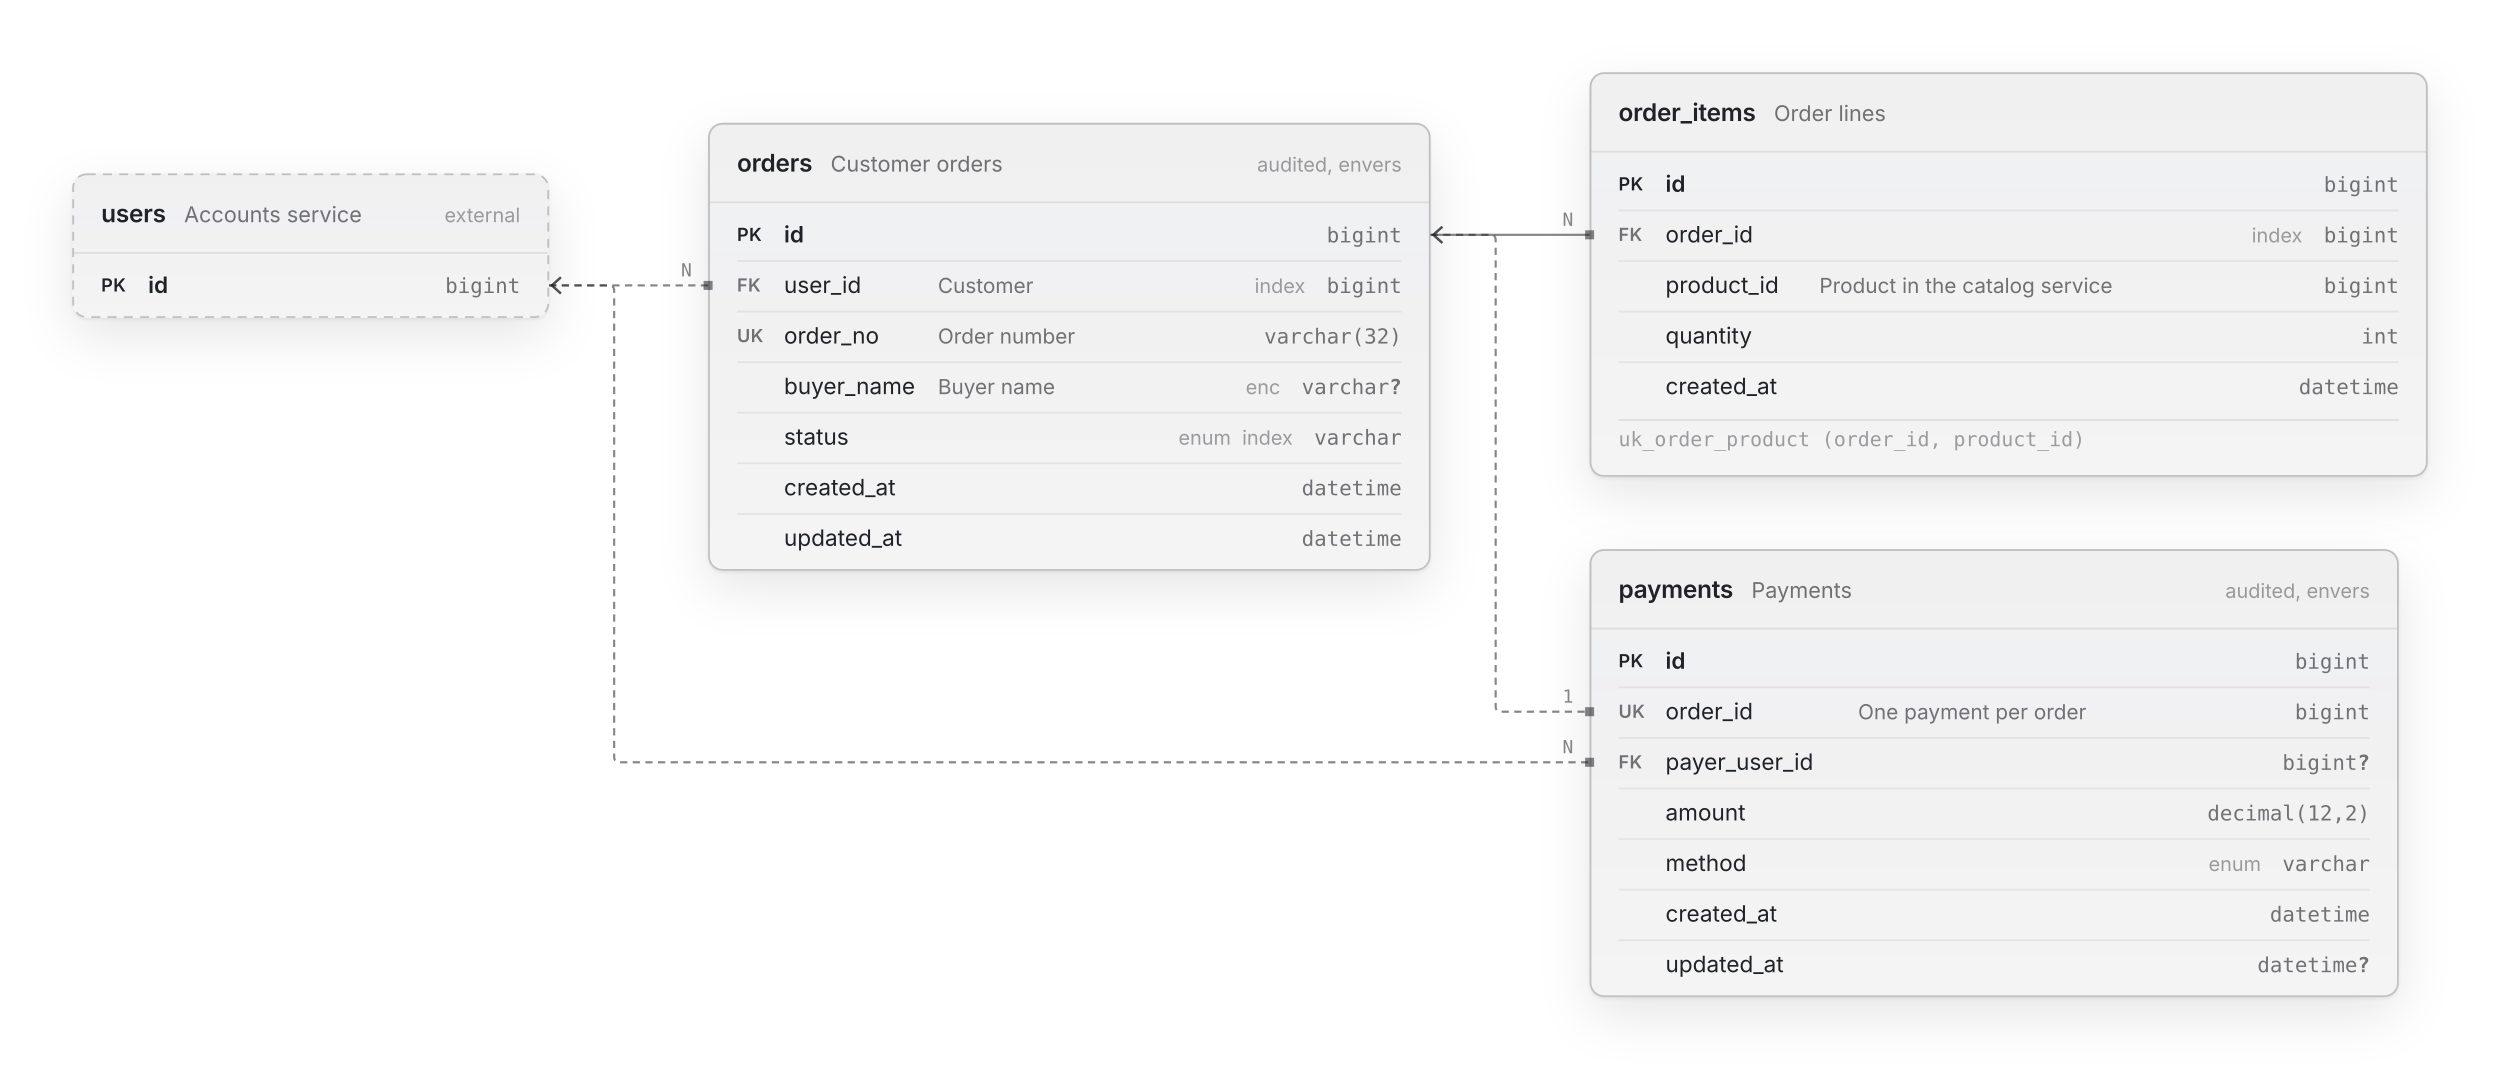
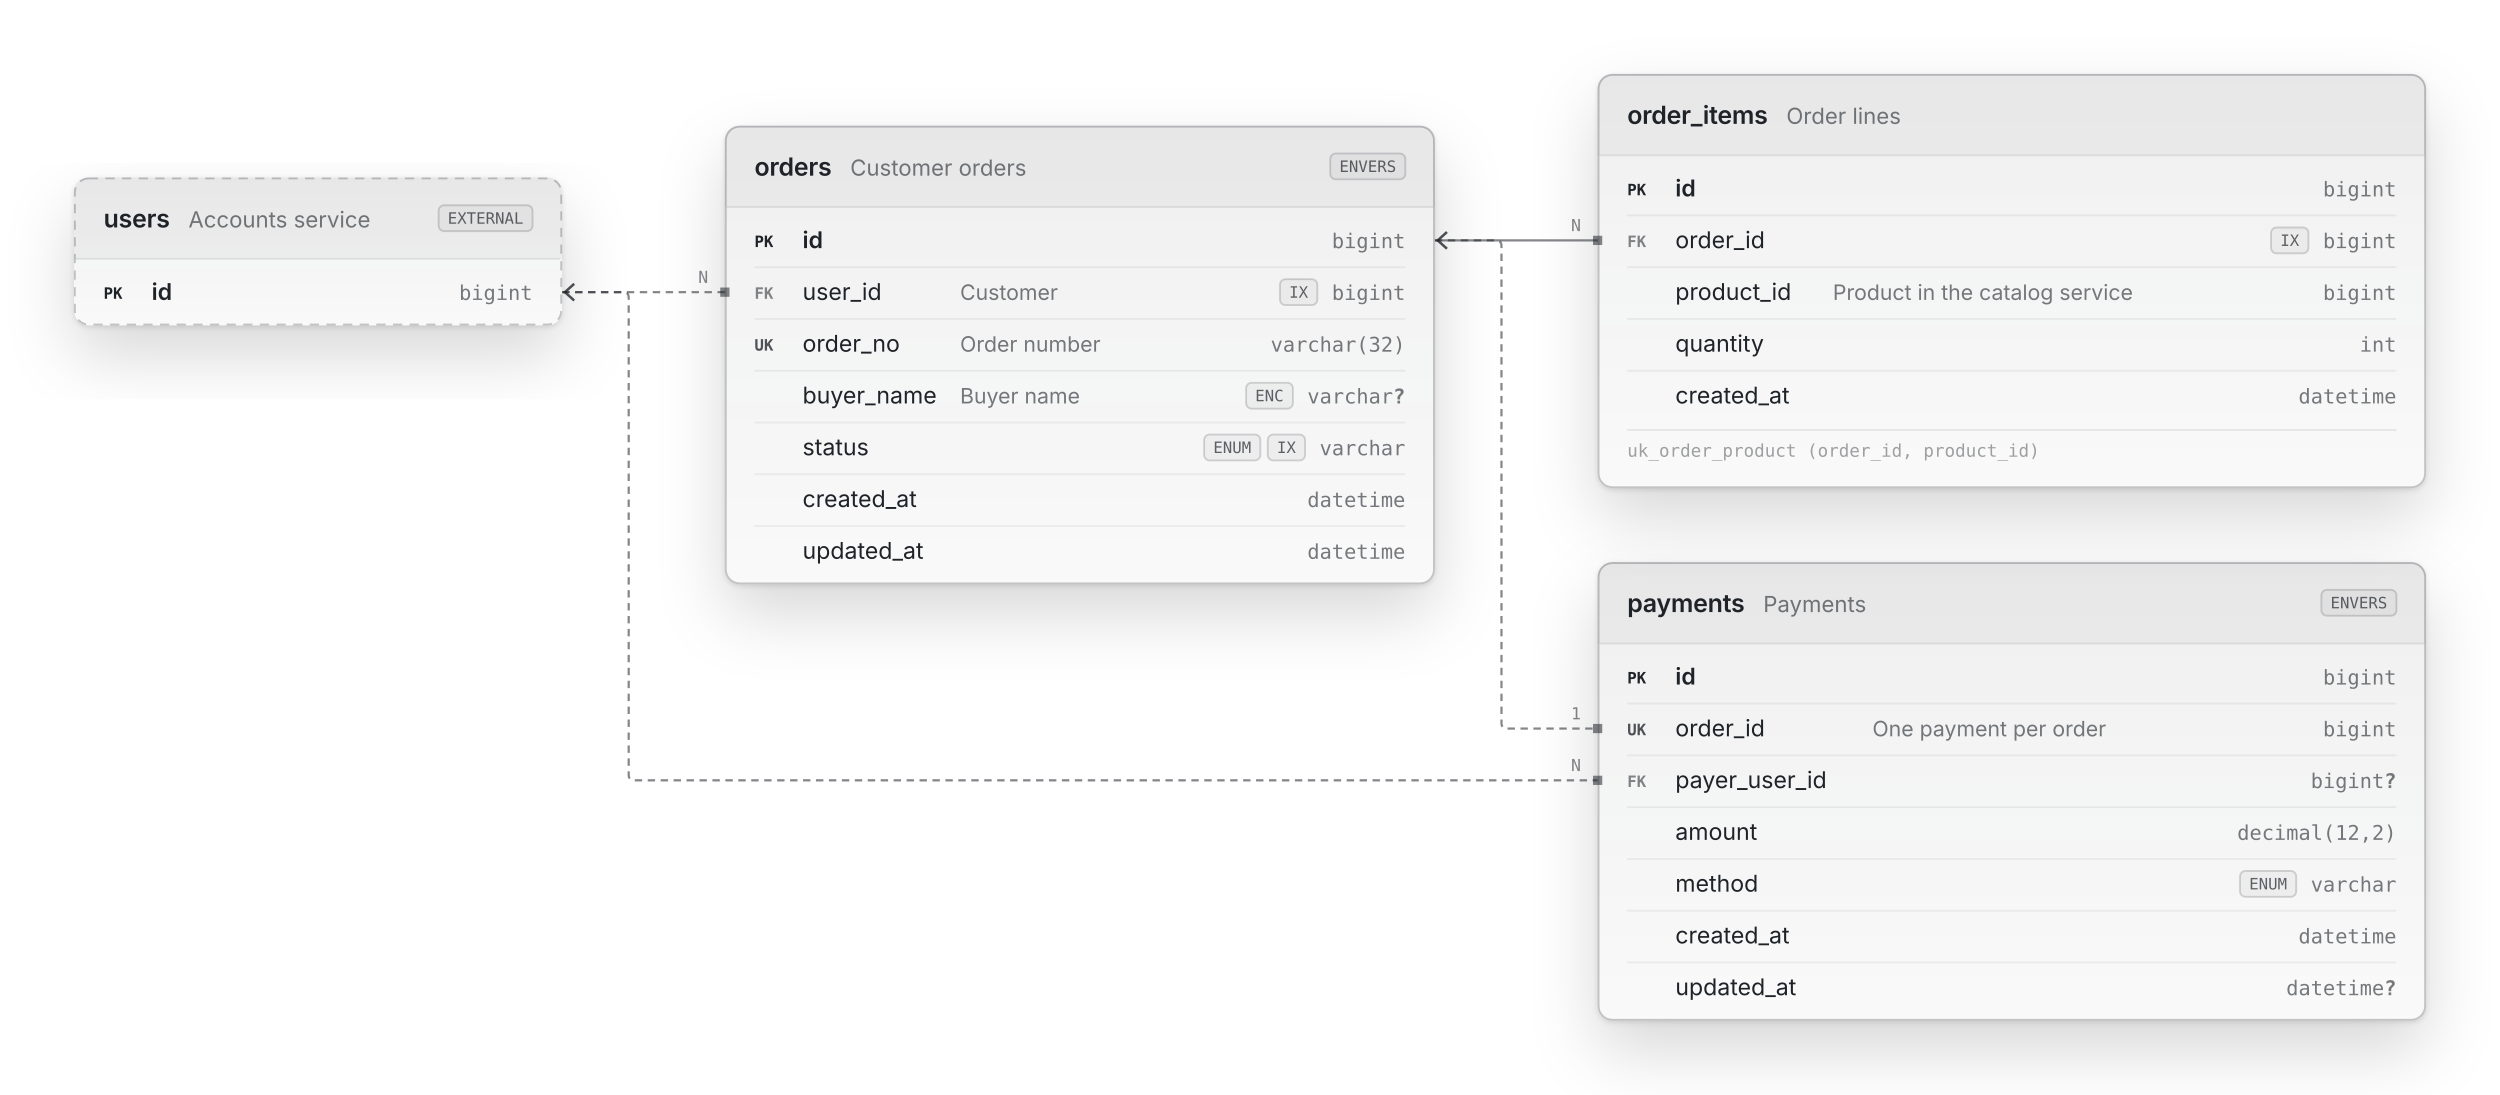
- <svg xmlns="http://www.w3.org/2000/svg" viewBox="0 0 1384 592" width="1384" height="592" class="rz rz-plain" role="img" aria-label="ERD: users, orders, order_items, payments" font-family="system-ui, -apple-system, 'SF Pro Text', 'Segoe UI', 'Apple SD Gothic Neo', 'Noto Sans KR', sans-serif" font-size="12">
+ <svg xmlns="http://www.w3.org/2000/svg" viewBox="0 0 1352 592" width="1352" height="592" class="rz rz-graphite" role="img" aria-label="ERD: users, orders, order_items, payments" font-family="-apple-system, BlinkMacSystemFont, 'SF Pro Text', 'Geist', 'Segoe UI', 'Apple SD Gothic Neo', 'Noto Sans KR', system-ui, sans-serif" font-size="12">
  <style>.rz{color:#1f2328}@media (prefers-color-scheme:dark){.rz{color:#e6edf3}}</style>
  <defs>
    <linearGradient id="rz-wash" x1="0" y1="0" x2="0" y2="1">
-       <stop offset="0" stop-color="currentColor" stop-opacity="0.02" />
-       <stop offset="1" stop-color="currentColor" stop-opacity="0" />
+       <stop offset="0" stop-color="currentColor" stop-opacity="0.07" />
+       <stop offset="1" stop-color="currentColor" stop-opacity="0.025" />
    </linearGradient>
    <filter id="rz-shadow" x="-30%" y="-30%" width="160%" height="180%">
-       <feGaussianBlur in="SourceAlpha" stdDeviation="14" />
-       <feOffset dy="10" result="a" />
-       <feFlood flood-color="#000000" flood-opacity="0.1" />
+       <feGaussianBlur in="SourceAlpha" stdDeviation="18" />
+       <feOffset dy="16" result="a" />
+       <feFlood flood-color="#000000" flood-opacity="0.16" />
      <feComposite in2="a" operator="in" result="ambient" />
-       <feGaussianBlur in="SourceAlpha" stdDeviation="1" />
+       <feGaussianBlur in="SourceAlpha" stdDeviation="1.5" />
      <feOffset dy="1" result="c" />
-       <feFlood flood-color="#000000" flood-opacity="0.06" />
+       <feFlood flood-color="#000000" flood-opacity="0.112" />
      <feComposite in2="c" operator="in" result="contact" />
      <feMerge>
        <feMergeNode in="ambient" />
        <feMergeNode in="contact" />
      </feMerge>
      <feComposite in2="SourceAlpha" operator="out" />
    </filter>
  </defs>
  <g class="rz-shadows">
    <rect class="rz-s" data-t="users" x="40" y="96" width="264" height="80" rx="8" fill="currentColor" filter="url(#rz-shadow)" />
-     <rect class="rz-s" data-t="orders" x="392" y="68" width="400" height="248" rx="8" fill="currentColor" filter="url(#rz-shadow)" />
-     <rect class="rz-s" data-t="order_items" x="880" y="40" width="464" height="224" rx="8" fill="currentColor" filter="url(#rz-shadow)" />
-     <rect class="rz-s" data-t="payments" x="880" y="304" width="448" height="248" rx="8" fill="currentColor" filter="url(#rz-shadow)" />
+     <rect class="rz-s" data-t="orders" x="392" y="68" width="384" height="248" rx="8" fill="currentColor" filter="url(#rz-shadow)" />
+     <rect class="rz-s" data-t="order_items" x="864" y="40" width="448" height="224" rx="8" fill="currentColor" filter="url(#rz-shadow)" />
+     <rect class="rz-s" data-t="payments" x="864" y="304" width="448" height="248" rx="8" fill="currentColor" filter="url(#rz-shadow)" />
  </g>
  <g class="rz-rels">
    <g class="rz-r" data-a="users" data-ac="id" data-b="orders" data-bc="user_id">
      <path d="M304,158 L392,158" fill="none" stroke="currentColor" stroke-opacity="0.55" stroke-width="1.2" stroke-dasharray="4 3" />
      <path d="M310.5,153.5 L305.5,158 L310.5,162.5" fill="none" stroke="currentColor" stroke-opacity="0.55" stroke-width="1.3" />
      <rect x="389.5" y="155.5" width="5" height="5" fill="currentColor" fill-opacity="0.55" />
-       <text x="383" y="153" text-anchor="end" font-family="ui-monospace, 'SF Mono', Menlo, Consolas, monospace" font-size="10" fill="currentColor" fill-opacity="0.55">N</text>
+       <text x="383" y="153" text-anchor="end" font-family="'SF Mono', 'Geist Mono', ui-monospace, Menlo, Consolas, monospace" font-size="9" fill="currentColor" fill-opacity="0.55">N</text>
    </g>
    <g class="rz-r" data-a="orders" data-ac="id" data-b="order_items" data-bc="order_id">
-       <path d="M792,130 L880,130" fill="none" stroke="currentColor" stroke-opacity="0.55" stroke-width="1.2" />
-       <path d="M798.5,125.5 L793.5,130 L798.5,134.5" fill="none" stroke="currentColor" stroke-opacity="0.55" stroke-width="1.3" />
-       <rect x="877.5" y="127.5" width="5" height="5" fill="currentColor" fill-opacity="0.55" />
-       <text x="871" y="125" text-anchor="end" font-family="ui-monospace, 'SF Mono', Menlo, Consolas, monospace" font-size="10" fill="currentColor" fill-opacity="0.55">N</text>
+       <path d="M776,130 L864,130" fill="none" stroke="currentColor" stroke-opacity="0.55" stroke-width="1.2" />
+       <path d="M782.5,125.5 L777.5,130 L782.5,134.5" fill="none" stroke="currentColor" stroke-opacity="0.55" stroke-width="1.3" />
+       <rect x="861.5" y="127.5" width="5" height="5" fill="currentColor" fill-opacity="0.55" />
+       <text x="855" y="125" text-anchor="end" font-family="'SF Mono', 'Geist Mono', ui-monospace, Menlo, Consolas, monospace" font-size="9" fill="currentColor" fill-opacity="0.55">N</text>
    </g>
    <g class="rz-r" data-a="orders" data-ac="id" data-b="payments" data-bc="order_id">
-       <path d="M792,130 L825,130 Q828,130 828,133 L828,391 Q828,394 831,394 L880,394" fill="none" stroke="currentColor" stroke-opacity="0.55" stroke-width="1.2" stroke-dasharray="4 3" />
-       <path d="M798.5,125.5 L793.5,130 L798.5,134.5" fill="none" stroke="currentColor" stroke-opacity="0.55" stroke-width="1.3" />
-       <rect x="877.5" y="391.5" width="5" height="5" fill="currentColor" fill-opacity="0.55" />
-       <text x="871" y="389" text-anchor="end" font-family="ui-monospace, 'SF Mono', Menlo, Consolas, monospace" font-size="10" fill="currentColor" fill-opacity="0.55">1</text>
+       <path d="M776,130 L809,130 Q812,130 812,133 L812,391 Q812,394 815,394 L864,394" fill="none" stroke="currentColor" stroke-opacity="0.55" stroke-width="1.2" stroke-dasharray="4 3" />
+       <path d="M782.5,125.5 L777.5,130 L782.5,134.5" fill="none" stroke="currentColor" stroke-opacity="0.55" stroke-width="1.3" />
+       <rect x="861.5" y="391.5" width="5" height="5" fill="currentColor" fill-opacity="0.55" />
+       <text x="855" y="389" text-anchor="end" font-family="'SF Mono', 'Geist Mono', ui-monospace, Menlo, Consolas, monospace" font-size="9" fill="currentColor" fill-opacity="0.55">1</text>
    </g>
    <g class="rz-r" data-a="users" data-ac="id" data-b="payments" data-bc="payer_user_id">
-       <path d="M304,158 L337,158 Q340,158 340,161 L340,419 Q340,422 343,422 L880,422" fill="none" stroke="currentColor" stroke-opacity="0.55" stroke-width="1.2" stroke-dasharray="4 3" />
+       <path d="M304,158 L337,158 Q340,158 340,161 L340,419 Q340,422 343,422 L864,422" fill="none" stroke="currentColor" stroke-opacity="0.55" stroke-width="1.2" stroke-dasharray="4 3" />
      <path d="M310.5,153.5 L305.5,158 L310.5,162.5" fill="none" stroke="currentColor" stroke-opacity="0.55" stroke-width="1.3" />
-       <rect x="877.5" y="419.5" width="5" height="5" fill="currentColor" fill-opacity="0.55" />
-       <text x="871" y="417" text-anchor="end" font-family="ui-monospace, 'SF Mono', Menlo, Consolas, monospace" font-size="10" fill="currentColor" fill-opacity="0.55">N</text>
+       <rect x="861.5" y="419.5" width="5" height="5" fill="currentColor" fill-opacity="0.55" />
+       <text x="855" y="417" text-anchor="end" font-family="'SF Mono', 'Geist Mono', ui-monospace, Menlo, Consolas, monospace" font-size="9" fill="currentColor" fill-opacity="0.55">N</text>
    </g>
  </g>
  <g class="rz-tables">
    <g class="rz-t" data-t="users" transform="translate(40,96)">
-       <rect width="264" height="80" rx="8" fill="currentColor" fill-opacity="0.05" />
      <rect width="264" height="80" rx="8" fill="url(#rz-wash)" />
-       <rect x="0.5" y="0.5" width="263" height="79" rx="7.5" fill="none" stroke="currentColor" stroke-opacity="0.24" stroke-dasharray="5 4" />
+       <path d="M0,8 A8,8 0 0 1 8,0 H256 A8,8 0 0 1 264,8 V44 H0 Z" fill="currentColor" fill-opacity="0.04" />
+       <rect x="0.5" y="0.5" width="263" height="79" rx="7.5" fill="none" stroke="currentColor" stroke-opacity="0.25" stroke-dasharray="5 4" />
      <g class="rz-head">
        <path class="rz-hit" d="M0,8 A8,8 0 0 1 8,0 H256 A8,8 0 0 1 264,8 V44 H0 Z" fill="currentColor" fill-opacity="0" />
-         <text x="16" y="27" font-size="13.5" font-weight="600" letter-spacing="-0.01em" fill="currentColor">users<tspan dx="10" font-size="12" font-weight="400" letter-spacing="0" fill="currentColor" fill-opacity="0.62">Accounts service</tspan>
-         </text>
-         <text x="248" y="27" text-anchor="end" font-size="11" fill="currentColor" fill-opacity="0.42">external</text>
-       </g>
-       <rect x="1" y="43.5" width="262" height="1" fill="currentColor" fill-opacity="0.1" />
+         <text x="16" y="27" font-size="13.5" font-weight="600" letter-spacing="-0.01em" fill="currentColor">users<tspan dx="10" font-size="12" font-weight="400" letter-spacing="0" fill="currentColor" fill-opacity="0.6">Accounts service</tspan>
+         </text>
+         <g transform="translate(197.2,15)">
+           <rect width="50.8" height="14" rx="3" fill="currentColor" fill-opacity="0.04" stroke="currentColor" stroke-opacity="0.18" />
+           <text x="25.4" y="10" text-anchor="middle" font-family="'SF Mono', 'Geist Mono', ui-monospace, Menlo, Consolas, monospace" font-size="8.5" font-weight="500" fill="currentColor" fill-opacity="0.7">EXTERNAL</text>
+         </g>
+       </g>
+       <rect x="1" y="43.5" width="262" height="1" fill="currentColor" fill-opacity="0.09" />
      <g class="rz-c" data-c="id">
        <rect class="rz-hit" x="1" y="48" width="262" height="28" fill="currentColor" fill-opacity="0" />
-         <text x="16" y="65.4" font-size="10" font-weight="600" letter-spacing="0.02em" fill="currentColor">PK</text>
-         <text x="42" y="66.2" font-size="12.5" fill="currentColor" font-weight="600">id</text>
-         <text x="248" y="66.2" text-anchor="end" font-family="ui-monospace, 'SF Mono', Menlo, Consolas, monospace" font-size="11.5" fill="currentColor" fill-opacity="0.62">bigint</text>
+         <text x="16" y="65.6" font-family="'SF Mono', 'Geist Mono', ui-monospace, Menlo, Consolas, monospace" font-size="8.5" font-weight="600" fill="currentColor">PK</text>
+         <text x="42" y="66.2" font-size="12.5" fill="currentColor" font-weight="600">id</text>
+         <text x="248" y="66.2" text-anchor="end" font-family="'SF Mono', 'Geist Mono', ui-monospace, Menlo, Consolas, monospace" font-size="11" fill="currentColor" fill-opacity="0.6">bigint</text>
      </g>
    </g>
    <g class="rz-t" data-t="orders" transform="translate(392,68)">
-       <rect width="400" height="248" rx="8" fill="currentColor" fill-opacity="0.05" />
-       <rect width="400" height="248" rx="8" fill="url(#rz-wash)" />
-       <rect x="0.5" y="0.5" width="399" height="247" rx="7.5" fill="none" stroke="currentColor" stroke-opacity="0.24" />
-       <g class="rz-head">
-         <path class="rz-hit" d="M0,8 A8,8 0 0 1 8,0 H392 A8,8 0 0 1 400,8 V44 H0 Z" fill="currentColor" fill-opacity="0" />
-         <text x="16" y="27" font-size="13.5" font-weight="600" letter-spacing="-0.01em" fill="currentColor">orders<tspan dx="10" font-size="12" font-weight="400" letter-spacing="0" fill="currentColor" fill-opacity="0.62">Customer orders</tspan>
-         </text>
-         <text x="384" y="27" text-anchor="end" font-size="11" fill="currentColor" fill-opacity="0.42">audited, envers</text>
-       </g>
-       <rect x="1" y="43.5" width="398" height="1" fill="currentColor" fill-opacity="0.1" />
-       <g class="rz-c" data-c="id">
-         <rect class="rz-hit" x="1" y="48" width="398" height="28" fill="currentColor" fill-opacity="0" />
-         <text x="16" y="65.4" font-size="10" font-weight="600" letter-spacing="0.02em" fill="currentColor">PK</text>
-         <text x="42" y="66.2" font-size="12.5" fill="currentColor" font-weight="600">id</text>
-         <text x="384" y="66.2" text-anchor="end" font-family="ui-monospace, 'SF Mono', Menlo, Consolas, monospace" font-size="11.5" fill="currentColor" fill-opacity="0.62">bigint</text>
+       <rect width="384" height="248" rx="8" fill="url(#rz-wash)" />
+       <path d="M0,8 A8,8 0 0 1 8,0 H376 A8,8 0 0 1 384,8 V44 H0 Z" fill="currentColor" fill-opacity="0.04" />
+       <rect x="0.5" y="0.5" width="383" height="247" rx="7.5" fill="none" stroke="currentColor" stroke-opacity="0.25" />
+       <g class="rz-head">
+         <path class="rz-hit" d="M0,8 A8,8 0 0 1 8,0 H376 A8,8 0 0 1 384,8 V44 H0 Z" fill="currentColor" fill-opacity="0" />
+         <text x="16" y="27" font-size="13.5" font-weight="600" letter-spacing="-0.01em" fill="currentColor">orders<tspan dx="10" font-size="12" font-weight="400" letter-spacing="0" fill="currentColor" fill-opacity="0.6">Customer orders</tspan>
+         </text>
+         <g transform="translate(327.4,15)">
+           <rect width="40.6" height="14" rx="3" fill="currentColor" fill-opacity="0.04" stroke="currentColor" stroke-opacity="0.18" />
+           <text x="20.3" y="10" text-anchor="middle" font-family="'SF Mono', 'Geist Mono', ui-monospace, Menlo, Consolas, monospace" font-size="8.5" font-weight="500" fill="currentColor" fill-opacity="0.7">ENVERS</text>
+         </g>
+       </g>
+       <rect x="1" y="43.5" width="382" height="1" fill="currentColor" fill-opacity="0.09" />
+       <g class="rz-c" data-c="id">
+         <rect class="rz-hit" x="1" y="48" width="382" height="28" fill="currentColor" fill-opacity="0" />
+         <text x="16" y="65.6" font-family="'SF Mono', 'Geist Mono', ui-monospace, Menlo, Consolas, monospace" font-size="8.5" font-weight="600" fill="currentColor">PK</text>
+         <text x="42" y="66.2" font-size="12.5" fill="currentColor" font-weight="600">id</text>
+         <text x="368" y="66.2" text-anchor="end" font-family="'SF Mono', 'Geist Mono', ui-monospace, Menlo, Consolas, monospace" font-size="11" fill="currentColor" fill-opacity="0.6">bigint</text>
      </g>
      <g class="rz-c" data-c="user_id">
-         <rect class="rz-hit" x="1" y="76" width="398" height="28" fill="currentColor" fill-opacity="0" />
-         <rect x="16" y="76" width="368" height="1" fill="currentColor" fill-opacity="0.1" opacity=".7" />
-         <text x="16" y="93.4" font-size="10" font-weight="600" letter-spacing="0.02em" fill="currentColor" fill-opacity="0.62">FK</text>
+         <rect class="rz-hit" x="1" y="76" width="382" height="28" fill="currentColor" fill-opacity="0" />
+         <rect x="16" y="76" width="352" height="1" fill="currentColor" fill-opacity="0.09" opacity=".7" />
+         <text x="16" y="93.6" font-family="'SF Mono', 'Geist Mono', ui-monospace, Menlo, Consolas, monospace" font-size="8.5" font-weight="600" fill="currentColor" fill-opacity="0.55">FK</text>
        <text x="42" y="94.2" font-size="12.5" fill="currentColor">user_id</text>
-         <text x="127.2" y="94.2" font-size="11.5" fill="currentColor" fill-opacity="0.62">Customer</text>
-         <text x="384" y="94.2" text-anchor="end" font-family="ui-monospace, 'SF Mono', Menlo, Consolas, monospace" font-size="11.5" fill="currentColor" fill-opacity="0.62">bigint</text>
-         <text x="330.6" y="94.2" text-anchor="end" font-size="11" fill="currentColor" fill-opacity="0.42" xml:space="preserve">index</text>
+         <text x="127.2" y="94.2" font-size="11.5" fill="currentColor" fill-opacity="0.6">Customer</text>
+         <text x="368" y="94.2" text-anchor="end" font-family="'SF Mono', 'Geist Mono', ui-monospace, Menlo, Consolas, monospace" font-size="11" fill="currentColor" fill-opacity="0.6">bigint</text>
+         <g transform="translate(300.2,83)">
+           <rect width="20.2" height="14" rx="3" fill="currentColor" fill-opacity="0.04" stroke="currentColor" stroke-opacity="0.18" />
+           <text x="10.1" y="10" text-anchor="middle" font-family="'SF Mono', 'Geist Mono', ui-monospace, Menlo, Consolas, monospace" font-size="8.5" font-weight="500" fill="currentColor" fill-opacity="0.7">IX</text>
+         </g>
      </g>
      <g class="rz-c" data-c="order_no">
-         <rect class="rz-hit" x="1" y="104" width="398" height="28" fill="currentColor" fill-opacity="0" />
-         <rect x="16" y="104" width="368" height="1" fill="currentColor" fill-opacity="0.1" opacity=".7" />
-         <text x="16" y="121.4" font-size="10" font-weight="600" letter-spacing="0.02em" fill="currentColor" fill-opacity="0.62">UK</text>
+         <rect class="rz-hit" x="1" y="104" width="382" height="28" fill="currentColor" fill-opacity="0" />
+         <rect x="16" y="104" width="352" height="1" fill="currentColor" fill-opacity="0.09" opacity=".7" />
+         <text x="16" y="121.6" font-family="'SF Mono', 'Geist Mono', ui-monospace, Menlo, Consolas, monospace" font-size="8.5" font-weight="600" fill="currentColor" fill-opacity="0.78">UK</text>
        <text x="42" y="122.2" font-size="12.5" fill="currentColor">order_no</text>
-         <text x="127.2" y="122.2" font-size="11.5" fill="currentColor" fill-opacity="0.62">Order number</text>
-         <text x="384" y="122.2" text-anchor="end" font-family="ui-monospace, 'SF Mono', Menlo, Consolas, monospace" font-size="11.5" fill="currentColor" fill-opacity="0.62">varchar(32)</text>
+         <text x="127.2" y="122.2" font-size="11.5" fill="currentColor" fill-opacity="0.6">Order number</text>
+         <text x="368" y="122.2" text-anchor="end" font-family="'SF Mono', 'Geist Mono', ui-monospace, Menlo, Consolas, monospace" font-size="11" fill="currentColor" fill-opacity="0.6">varchar(32)</text>
      </g>
      <g class="rz-c" data-c="buyer_name">
-         <rect class="rz-hit" x="1" y="132" width="398" height="28" fill="currentColor" fill-opacity="0" />
-         <rect x="16" y="132" width="368" height="1" fill="currentColor" fill-opacity="0.1" opacity=".7" />
+         <rect class="rz-hit" x="1" y="132" width="382" height="28" fill="currentColor" fill-opacity="0" />
+         <rect x="16" y="132" width="352" height="1" fill="currentColor" fill-opacity="0.09" opacity=".7" />
        <text x="42" y="150.2" font-size="12.5" fill="currentColor">buyer_name</text>
-         <text x="127.2" y="150.2" font-size="11.5" fill="currentColor" fill-opacity="0.62">Buyer name</text>
-         <text x="384" y="150.2" text-anchor="end" font-family="ui-monospace, 'SF Mono', Menlo, Consolas, monospace" font-size="11.5" fill="currentColor" fill-opacity="0.62">varchar<tspan fill="currentColor" font-weight="700">?</tspan>
-         </text>
-         <text x="316.8" y="150.2" text-anchor="end" font-size="11" fill="currentColor" fill-opacity="0.42" xml:space="preserve">enc</text>
+         <text x="127.2" y="150.2" font-size="11.5" fill="currentColor" fill-opacity="0.6">Buyer name</text>
+         <text x="368" y="150.2" text-anchor="end" font-family="'SF Mono', 'Geist Mono', ui-monospace, Menlo, Consolas, monospace" font-size="11" fill="currentColor" fill-opacity="0.6">varchar<tspan fill="currentColor" font-weight="700">?</tspan>
+         </text>
+         <g transform="translate(281.9,139)">
+           <rect width="25.3" height="14" rx="3" fill="currentColor" fill-opacity="0.04" stroke="currentColor" stroke-opacity="0.18" />
+           <text x="12.6" y="10" text-anchor="middle" font-family="'SF Mono', 'Geist Mono', ui-monospace, Menlo, Consolas, monospace" font-size="8.5" font-weight="500" fill="currentColor" fill-opacity="0.7">ENC</text>
+         </g>
      </g>
      <g class="rz-c" data-c="status">
-         <rect class="rz-hit" x="1" y="160" width="398" height="28" fill="currentColor" fill-opacity="0" />
-         <rect x="16" y="160" width="368" height="1" fill="currentColor" fill-opacity="0.1" opacity=".7" />
+         <rect class="rz-hit" x="1" y="160" width="382" height="28" fill="currentColor" fill-opacity="0" />
+         <rect x="16" y="160" width="352" height="1" fill="currentColor" fill-opacity="0.09" opacity=".7" />
        <text x="42" y="178.2" font-size="12.5" fill="currentColor">status</text>
-         <text x="384" y="178.2" text-anchor="end" font-family="ui-monospace, 'SF Mono', Menlo, Consolas, monospace" font-size="11.5" fill="currentColor" fill-opacity="0.62">varchar</text>
-         <text x="323.7" y="178.2" text-anchor="end" font-size="11" fill="currentColor" fill-opacity="0.42" xml:space="preserve">enum  index</text>
+         <text x="368" y="178.2" text-anchor="end" font-family="'SF Mono', 'Geist Mono', ui-monospace, Menlo, Consolas, monospace" font-size="11" fill="currentColor" fill-opacity="0.6">varchar</text>
+         <g transform="translate(293.6,167)">
+           <rect width="20.2" height="14" rx="3" fill="currentColor" fill-opacity="0.04" stroke="currentColor" stroke-opacity="0.18" />
+           <text x="10.1" y="10" text-anchor="middle" font-family="'SF Mono', 'Geist Mono', ui-monospace, Menlo, Consolas, monospace" font-size="8.5" font-weight="500" fill="currentColor" fill-opacity="0.7">IX</text>
+         </g>
+         <g transform="translate(259.2,167)">
+           <rect width="30.4" height="14" rx="3" fill="currentColor" fill-opacity="0.04" stroke="currentColor" stroke-opacity="0.18" />
+           <text x="15.2" y="10" text-anchor="middle" font-family="'SF Mono', 'Geist Mono', ui-monospace, Menlo, Consolas, monospace" font-size="8.5" font-weight="500" fill="currentColor" fill-opacity="0.7">ENUM</text>
+         </g>
      </g>
      <g class="rz-c" data-c="created_at">
-         <rect class="rz-hit" x="1" y="188" width="398" height="28" fill="currentColor" fill-opacity="0" />
-         <rect x="16" y="188" width="368" height="1" fill="currentColor" fill-opacity="0.1" opacity=".7" />
+         <rect class="rz-hit" x="1" y="188" width="382" height="28" fill="currentColor" fill-opacity="0" />
+         <rect x="16" y="188" width="352" height="1" fill="currentColor" fill-opacity="0.09" opacity=".7" />
        <text x="42" y="206.2" font-size="12.5" fill="currentColor">created_at</text>
-         <text x="384" y="206.2" text-anchor="end" font-family="ui-monospace, 'SF Mono', Menlo, Consolas, monospace" font-size="11.5" fill="currentColor" fill-opacity="0.62">datetime</text>
+         <text x="368" y="206.2" text-anchor="end" font-family="'SF Mono', 'Geist Mono', ui-monospace, Menlo, Consolas, monospace" font-size="11" fill="currentColor" fill-opacity="0.6">datetime</text>
      </g>
      <g class="rz-c" data-c="updated_at">
-         <rect class="rz-hit" x="1" y="216" width="398" height="28" fill="currentColor" fill-opacity="0" />
-         <rect x="16" y="216" width="368" height="1" fill="currentColor" fill-opacity="0.1" opacity=".7" />
+         <rect class="rz-hit" x="1" y="216" width="382" height="28" fill="currentColor" fill-opacity="0" />
+         <rect x="16" y="216" width="352" height="1" fill="currentColor" fill-opacity="0.09" opacity=".7" />
        <text x="42" y="234.2" font-size="12.5" fill="currentColor">updated_at</text>
-         <text x="384" y="234.2" text-anchor="end" font-family="ui-monospace, 'SF Mono', Menlo, Consolas, monospace" font-size="11.5" fill="currentColor" fill-opacity="0.62">datetime</text>
-       </g>
-     </g>
-     <g class="rz-t" data-t="order_items" transform="translate(880,40)">
-       <rect width="464" height="224" rx="8" fill="currentColor" fill-opacity="0.05" />
-       <rect width="464" height="224" rx="8" fill="url(#rz-wash)" />
-       <rect x="0.5" y="0.5" width="463" height="223" rx="7.5" fill="none" stroke="currentColor" stroke-opacity="0.24" />
-       <g class="rz-head">
-         <path class="rz-hit" d="M0,8 A8,8 0 0 1 8,0 H456 A8,8 0 0 1 464,8 V44 H0 Z" fill="currentColor" fill-opacity="0" />
-         <text x="16" y="27" font-size="13.5" font-weight="600" letter-spacing="-0.01em" fill="currentColor">order_items<tspan dx="10" font-size="12" font-weight="400" letter-spacing="0" fill="currentColor" fill-opacity="0.62">Order lines</tspan>
-         </text>
-       </g>
-       <rect x="1" y="43.5" width="462" height="1" fill="currentColor" fill-opacity="0.1" />
-       <g class="rz-c" data-c="id">
-         <rect class="rz-hit" x="1" y="48" width="462" height="28" fill="currentColor" fill-opacity="0" />
-         <text x="16" y="65.4" font-size="10" font-weight="600" letter-spacing="0.02em" fill="currentColor">PK</text>
-         <text x="42" y="66.2" font-size="12.5" fill="currentColor" font-weight="600">id</text>
-         <text x="448" y="66.2" text-anchor="end" font-family="ui-monospace, 'SF Mono', Menlo, Consolas, monospace" font-size="11.5" fill="currentColor" fill-opacity="0.62">bigint</text>
-       </g>
-       <g class="rz-c" data-c="order_id">
-         <rect class="rz-hit" x="1" y="76" width="462" height="28" fill="currentColor" fill-opacity="0" />
-         <rect x="16" y="76" width="432" height="1" fill="currentColor" fill-opacity="0.1" opacity=".7" />
-         <text x="16" y="93.4" font-size="10" font-weight="600" letter-spacing="0.02em" fill="currentColor" fill-opacity="0.62">FK</text>
-         <text x="42" y="94.2" font-size="12.5" fill="currentColor">order_id</text>
-         <text x="448" y="94.2" text-anchor="end" font-family="ui-monospace, 'SF Mono', Menlo, Consolas, monospace" font-size="11.5" fill="currentColor" fill-opacity="0.62">bigint</text>
-         <text x="394.6" y="94.2" text-anchor="end" font-size="11" fill="currentColor" fill-opacity="0.42" xml:space="preserve">index</text>
-       </g>
-       <g class="rz-c" data-c="product_id">
-         <rect class="rz-hit" x="1" y="104" width="462" height="28" fill="currentColor" fill-opacity="0" />
-         <rect x="16" y="104" width="432" height="1" fill="currentColor" fill-opacity="0.1" opacity=".7" />
-         <text x="42" y="122.2" font-size="12.5" fill="currentColor">product_id</text>
-         <text x="127.2" y="122.2" font-size="11.5" fill="currentColor" fill-opacity="0.62">Product in the catalog service</text>
-         <text x="448" y="122.2" text-anchor="end" font-family="ui-monospace, 'SF Mono', Menlo, Consolas, monospace" font-size="11.5" fill="currentColor" fill-opacity="0.62">bigint</text>
-       </g>
-       <g class="rz-c" data-c="quantity">
-         <rect class="rz-hit" x="1" y="132" width="462" height="28" fill="currentColor" fill-opacity="0" />
-         <rect x="16" y="132" width="432" height="1" fill="currentColor" fill-opacity="0.1" opacity=".7" />
-         <text x="42" y="150.2" font-size="12.5" fill="currentColor">quantity</text>
-         <text x="448" y="150.2" text-anchor="end" font-family="ui-monospace, 'SF Mono', Menlo, Consolas, monospace" font-size="11.5" fill="currentColor" fill-opacity="0.62">int</text>
-       </g>
-       <g class="rz-c" data-c="created_at">
-         <rect class="rz-hit" x="1" y="160" width="462" height="28" fill="currentColor" fill-opacity="0" />
-         <rect x="16" y="160" width="432" height="1" fill="currentColor" fill-opacity="0.1" opacity=".7" />
-         <text x="42" y="178.2" font-size="12.5" fill="currentColor">created_at</text>
-         <text x="448" y="178.2" text-anchor="end" font-family="ui-monospace, 'SF Mono', Menlo, Consolas, monospace" font-size="11.5" fill="currentColor" fill-opacity="0.62">datetime</text>
-       </g>
-       <rect x="16" y="192" width="432" height="1" fill="currentColor" fill-opacity="0.1" />
-       <text x="16" y="207" font-family="ui-monospace, 'SF Mono', Menlo, Consolas, monospace" font-size="11" fill="currentColor" fill-opacity="0.42">uk_order_product (order_id, product_id)</text>
-     </g>
-     <g class="rz-t" data-t="payments" transform="translate(880,304)">
-       <rect width="448" height="248" rx="8" fill="currentColor" fill-opacity="0.05" />
-       <rect width="448" height="248" rx="8" fill="url(#rz-wash)" />
-       <rect x="0.5" y="0.5" width="447" height="247" rx="7.5" fill="none" stroke="currentColor" stroke-opacity="0.24" />
+         <text x="368" y="234.2" text-anchor="end" font-family="'SF Mono', 'Geist Mono', ui-monospace, Menlo, Consolas, monospace" font-size="11" fill="currentColor" fill-opacity="0.6">datetime</text>
+       </g>
+     </g>
+     <g class="rz-t" data-t="order_items" transform="translate(864,40)">
+       <rect width="448" height="224" rx="8" fill="url(#rz-wash)" />
+       <path d="M0,8 A8,8 0 0 1 8,0 H440 A8,8 0 0 1 448,8 V44 H0 Z" fill="currentColor" fill-opacity="0.04" />
+       <rect x="0.5" y="0.5" width="447" height="223" rx="7.5" fill="none" stroke="currentColor" stroke-opacity="0.25" />
      <g class="rz-head">
        <path class="rz-hit" d="M0,8 A8,8 0 0 1 8,0 H440 A8,8 0 0 1 448,8 V44 H0 Z" fill="currentColor" fill-opacity="0" />
-         <text x="16" y="27" font-size="13.5" font-weight="600" letter-spacing="-0.01em" fill="currentColor">payments<tspan dx="10" font-size="12" font-weight="400" letter-spacing="0" fill="currentColor" fill-opacity="0.62">Payments</tspan>
-         </text>
-         <text x="432" y="27" text-anchor="end" font-size="11" fill="currentColor" fill-opacity="0.42">audited, envers</text>
-       </g>
-       <rect x="1" y="43.5" width="446" height="1" fill="currentColor" fill-opacity="0.1" />
+         <text x="16" y="27" font-size="13.5" font-weight="600" letter-spacing="-0.01em" fill="currentColor">order_items<tspan dx="10" font-size="12" font-weight="400" letter-spacing="0" fill="currentColor" fill-opacity="0.6">Order lines</tspan>
+         </text>
+       </g>
+       <rect x="1" y="43.5" width="446" height="1" fill="currentColor" fill-opacity="0.09" />
      <g class="rz-c" data-c="id">
        <rect class="rz-hit" x="1" y="48" width="446" height="28" fill="currentColor" fill-opacity="0" />
-         <text x="16" y="65.4" font-size="10" font-weight="600" letter-spacing="0.02em" fill="currentColor">PK</text>
-         <text x="42" y="66.2" font-size="12.5" fill="currentColor" font-weight="600">id</text>
-         <text x="432" y="66.2" text-anchor="end" font-family="ui-monospace, 'SF Mono', Menlo, Consolas, monospace" font-size="11.5" fill="currentColor" fill-opacity="0.62">bigint</text>
+         <text x="16" y="65.6" font-family="'SF Mono', 'Geist Mono', ui-monospace, Menlo, Consolas, monospace" font-size="8.5" font-weight="600" fill="currentColor">PK</text>
+         <text x="42" y="66.2" font-size="12.5" fill="currentColor" font-weight="600">id</text>
+         <text x="432" y="66.2" text-anchor="end" font-family="'SF Mono', 'Geist Mono', ui-monospace, Menlo, Consolas, monospace" font-size="11" fill="currentColor" fill-opacity="0.6">bigint</text>
      </g>
      <g class="rz-c" data-c="order_id">
        <rect class="rz-hit" x="1" y="76" width="446" height="28" fill="currentColor" fill-opacity="0" />
-         <rect x="16" y="76" width="416" height="1" fill="currentColor" fill-opacity="0.1" opacity=".7" />
-         <text x="16" y="93.4" font-size="10" font-weight="600" letter-spacing="0.02em" fill="currentColor" fill-opacity="0.62">UK</text>
+         <rect x="16" y="76" width="416" height="1" fill="currentColor" fill-opacity="0.09" opacity=".7" />
+         <text x="16" y="93.6" font-family="'SF Mono', 'Geist Mono', ui-monospace, Menlo, Consolas, monospace" font-size="8.5" font-weight="600" fill="currentColor" fill-opacity="0.55">FK</text>
        <text x="42" y="94.2" font-size="12.5" fill="currentColor">order_id</text>
-         <text x="148.6" y="94.2" font-size="11.5" fill="currentColor" fill-opacity="0.62">One payment per order</text>
-         <text x="432" y="94.2" text-anchor="end" font-family="ui-monospace, 'SF Mono', Menlo, Consolas, monospace" font-size="11.5" fill="currentColor" fill-opacity="0.62">bigint</text>
+         <text x="432" y="94.2" text-anchor="end" font-family="'SF Mono', 'Geist Mono', ui-monospace, Menlo, Consolas, monospace" font-size="11" fill="currentColor" fill-opacity="0.6">bigint</text>
+         <g transform="translate(364.2,83)">
+           <rect width="20.2" height="14" rx="3" fill="currentColor" fill-opacity="0.04" stroke="currentColor" stroke-opacity="0.18" />
+           <text x="10.1" y="10" text-anchor="middle" font-family="'SF Mono', 'Geist Mono', ui-monospace, Menlo, Consolas, monospace" font-size="8.5" font-weight="500" fill="currentColor" fill-opacity="0.7">IX</text>
+         </g>
+       </g>
+       <g class="rz-c" data-c="product_id">
+         <rect class="rz-hit" x="1" y="104" width="446" height="28" fill="currentColor" fill-opacity="0" />
+         <rect x="16" y="104" width="416" height="1" fill="currentColor" fill-opacity="0.09" opacity=".7" />
+         <text x="42" y="122.2" font-size="12.5" fill="currentColor">product_id</text>
+         <text x="127.2" y="122.2" font-size="11.5" fill="currentColor" fill-opacity="0.6">Product in the catalog service</text>
+         <text x="432" y="122.2" text-anchor="end" font-family="'SF Mono', 'Geist Mono', ui-monospace, Menlo, Consolas, monospace" font-size="11" fill="currentColor" fill-opacity="0.6">bigint</text>
+       </g>
+       <g class="rz-c" data-c="quantity">
+         <rect class="rz-hit" x="1" y="132" width="446" height="28" fill="currentColor" fill-opacity="0" />
+         <rect x="16" y="132" width="416" height="1" fill="currentColor" fill-opacity="0.09" opacity=".7" />
+         <text x="42" y="150.2" font-size="12.5" fill="currentColor">quantity</text>
+         <text x="432" y="150.2" text-anchor="end" font-family="'SF Mono', 'Geist Mono', ui-monospace, Menlo, Consolas, monospace" font-size="11" fill="currentColor" fill-opacity="0.6">int</text>
+       </g>
+       <g class="rz-c" data-c="created_at">
+         <rect class="rz-hit" x="1" y="160" width="446" height="28" fill="currentColor" fill-opacity="0" />
+         <rect x="16" y="160" width="416" height="1" fill="currentColor" fill-opacity="0.09" opacity=".7" />
+         <text x="42" y="178.2" font-size="12.5" fill="currentColor">created_at</text>
+         <text x="432" y="178.2" text-anchor="end" font-family="'SF Mono', 'Geist Mono', ui-monospace, Menlo, Consolas, monospace" font-size="11" fill="currentColor" fill-opacity="0.6">datetime</text>
+       </g>
+       <rect x="16" y="192" width="416" height="1" fill="currentColor" fill-opacity="0.09" />
+       <text x="16" y="207" font-family="'SF Mono', 'Geist Mono', ui-monospace, Menlo, Consolas, monospace" font-size="9.5" fill="currentColor" fill-opacity="0.42">uk_order_product (order_id, product_id)</text>
+     </g>
+     <g class="rz-t" data-t="payments" transform="translate(864,304)">
+       <rect width="448" height="248" rx="8" fill="url(#rz-wash)" />
+       <path d="M0,8 A8,8 0 0 1 8,0 H440 A8,8 0 0 1 448,8 V44 H0 Z" fill="currentColor" fill-opacity="0.04" />
+       <rect x="0.5" y="0.5" width="447" height="247" rx="7.5" fill="none" stroke="currentColor" stroke-opacity="0.25" />
+       <g class="rz-head">
+         <path class="rz-hit" d="M0,8 A8,8 0 0 1 8,0 H440 A8,8 0 0 1 448,8 V44 H0 Z" fill="currentColor" fill-opacity="0" />
+         <text x="16" y="27" font-size="13.5" font-weight="600" letter-spacing="-0.01em" fill="currentColor">payments<tspan dx="10" font-size="12" font-weight="400" letter-spacing="0" fill="currentColor" fill-opacity="0.6">Payments</tspan>
+         </text>
+         <g transform="translate(391.4,15)">
+           <rect width="40.6" height="14" rx="3" fill="currentColor" fill-opacity="0.04" stroke="currentColor" stroke-opacity="0.18" />
+           <text x="20.3" y="10" text-anchor="middle" font-family="'SF Mono', 'Geist Mono', ui-monospace, Menlo, Consolas, monospace" font-size="8.5" font-weight="500" fill="currentColor" fill-opacity="0.7">ENVERS</text>
+         </g>
+       </g>
+       <rect x="1" y="43.5" width="446" height="1" fill="currentColor" fill-opacity="0.09" />
+       <g class="rz-c" data-c="id">
+         <rect class="rz-hit" x="1" y="48" width="446" height="28" fill="currentColor" fill-opacity="0" />
+         <text x="16" y="65.6" font-family="'SF Mono', 'Geist Mono', ui-monospace, Menlo, Consolas, monospace" font-size="8.5" font-weight="600" fill="currentColor">PK</text>
+         <text x="42" y="66.2" font-size="12.5" fill="currentColor" font-weight="600">id</text>
+         <text x="432" y="66.2" text-anchor="end" font-family="'SF Mono', 'Geist Mono', ui-monospace, Menlo, Consolas, monospace" font-size="11" fill="currentColor" fill-opacity="0.6">bigint</text>
+       </g>
+       <g class="rz-c" data-c="order_id">
+         <rect class="rz-hit" x="1" y="76" width="446" height="28" fill="currentColor" fill-opacity="0" />
+         <rect x="16" y="76" width="416" height="1" fill="currentColor" fill-opacity="0.09" opacity=".7" />
+         <text x="16" y="93.6" font-family="'SF Mono', 'Geist Mono', ui-monospace, Menlo, Consolas, monospace" font-size="8.5" font-weight="600" fill="currentColor" fill-opacity="0.78">UK</text>
+         <text x="42" y="94.2" font-size="12.5" fill="currentColor">order_id</text>
+         <text x="148.6" y="94.2" font-size="11.5" fill="currentColor" fill-opacity="0.6">One payment per order</text>
+         <text x="432" y="94.2" text-anchor="end" font-family="'SF Mono', 'Geist Mono', ui-monospace, Menlo, Consolas, monospace" font-size="11" fill="currentColor" fill-opacity="0.6">bigint</text>
      </g>
      <g class="rz-c" data-c="payer_user_id">
        <rect class="rz-hit" x="1" y="104" width="446" height="28" fill="currentColor" fill-opacity="0" />
-         <rect x="16" y="104" width="416" height="1" fill="currentColor" fill-opacity="0.1" opacity=".7" />
-         <text x="16" y="121.4" font-size="10" font-weight="600" letter-spacing="0.02em" fill="currentColor" fill-opacity="0.62">FK</text>
+         <rect x="16" y="104" width="416" height="1" fill="currentColor" fill-opacity="0.09" opacity=".7" />
+         <text x="16" y="121.6" font-family="'SF Mono', 'Geist Mono', ui-monospace, Menlo, Consolas, monospace" font-size="8.5" font-weight="600" fill="currentColor" fill-opacity="0.55">FK</text>
        <text x="42" y="122.2" font-size="12.5" fill="currentColor">payer_user_id</text>
-         <text x="432" y="122.2" text-anchor="end" font-family="ui-monospace, 'SF Mono', Menlo, Consolas, monospace" font-size="11.5" fill="currentColor" fill-opacity="0.62">bigint<tspan fill="currentColor" font-weight="700">?</tspan>
+         <text x="432" y="122.2" text-anchor="end" font-family="'SF Mono', 'Geist Mono', ui-monospace, Menlo, Consolas, monospace" font-size="11" fill="currentColor" fill-opacity="0.6">bigint<tspan fill="currentColor" font-weight="700">?</tspan>
        </text>
      </g>
      <g class="rz-c" data-c="amount">
        <rect class="rz-hit" x="1" y="132" width="446" height="28" fill="currentColor" fill-opacity="0" />
-         <rect x="16" y="132" width="416" height="1" fill="currentColor" fill-opacity="0.1" opacity=".7" />
+         <rect x="16" y="132" width="416" height="1" fill="currentColor" fill-opacity="0.09" opacity=".7" />
        <text x="42" y="150.2" font-size="12.5" fill="currentColor">amount</text>
-         <text x="432" y="150.2" text-anchor="end" font-family="ui-monospace, 'SF Mono', Menlo, Consolas, monospace" font-size="11.5" fill="currentColor" fill-opacity="0.62">decimal(12,2)</text>
+         <text x="432" y="150.2" text-anchor="end" font-family="'SF Mono', 'Geist Mono', ui-monospace, Menlo, Consolas, monospace" font-size="11" fill="currentColor" fill-opacity="0.6">decimal(12,2)</text>
      </g>
      <g class="rz-c" data-c="method">
        <rect class="rz-hit" x="1" y="160" width="446" height="28" fill="currentColor" fill-opacity="0" />
-         <rect x="16" y="160" width="416" height="1" fill="currentColor" fill-opacity="0.1" opacity=".7" />
+         <rect x="16" y="160" width="416" height="1" fill="currentColor" fill-opacity="0.09" opacity=".7" />
        <text x="42" y="178.2" font-size="12.5" fill="currentColor">method</text>
-         <text x="432" y="178.2" text-anchor="end" font-family="ui-monospace, 'SF Mono', Menlo, Consolas, monospace" font-size="11.5" fill="currentColor" fill-opacity="0.62">varchar</text>
-         <text x="371.7" y="178.2" text-anchor="end" font-size="11" fill="currentColor" fill-opacity="0.42" xml:space="preserve">enum</text>
+         <text x="432" y="178.2" text-anchor="end" font-family="'SF Mono', 'Geist Mono', ui-monospace, Menlo, Consolas, monospace" font-size="11" fill="currentColor" fill-opacity="0.6">varchar</text>
+         <g transform="translate(347.4,167)">
+           <rect width="30.4" height="14" rx="3" fill="currentColor" fill-opacity="0.04" stroke="currentColor" stroke-opacity="0.18" />
+           <text x="15.2" y="10" text-anchor="middle" font-family="'SF Mono', 'Geist Mono', ui-monospace, Menlo, Consolas, monospace" font-size="8.5" font-weight="500" fill="currentColor" fill-opacity="0.7">ENUM</text>
+         </g>
      </g>
      <g class="rz-c" data-c="created_at">
        <rect class="rz-hit" x="1" y="188" width="446" height="28" fill="currentColor" fill-opacity="0" />
-         <rect x="16" y="188" width="416" height="1" fill="currentColor" fill-opacity="0.1" opacity=".7" />
+         <rect x="16" y="188" width="416" height="1" fill="currentColor" fill-opacity="0.09" opacity=".7" />
        <text x="42" y="206.2" font-size="12.5" fill="currentColor">created_at</text>
-         <text x="432" y="206.2" text-anchor="end" font-family="ui-monospace, 'SF Mono', Menlo, Consolas, monospace" font-size="11.5" fill="currentColor" fill-opacity="0.62">datetime</text>
+         <text x="432" y="206.2" text-anchor="end" font-family="'SF Mono', 'Geist Mono', ui-monospace, Menlo, Consolas, monospace" font-size="11" fill="currentColor" fill-opacity="0.6">datetime</text>
      </g>
      <g class="rz-c" data-c="updated_at">
        <rect class="rz-hit" x="1" y="216" width="446" height="28" fill="currentColor" fill-opacity="0" />
-         <rect x="16" y="216" width="416" height="1" fill="currentColor" fill-opacity="0.1" opacity=".7" />
+         <rect x="16" y="216" width="416" height="1" fill="currentColor" fill-opacity="0.09" opacity=".7" />
        <text x="42" y="234.2" font-size="12.5" fill="currentColor">updated_at</text>
-         <text x="432" y="234.2" text-anchor="end" font-family="ui-monospace, 'SF Mono', Menlo, Consolas, monospace" font-size="11.5" fill="currentColor" fill-opacity="0.62">datetime<tspan fill="currentColor" font-weight="700">?</tspan>
+         <text x="432" y="234.2" text-anchor="end" font-family="'SF Mono', 'Geist Mono', ui-monospace, Menlo, Consolas, monospace" font-size="11" fill="currentColor" fill-opacity="0.6">datetime<tspan fill="currentColor" font-weight="700">?</tspan>
        </text>
      </g>
    </g>
  </g>
</svg>
